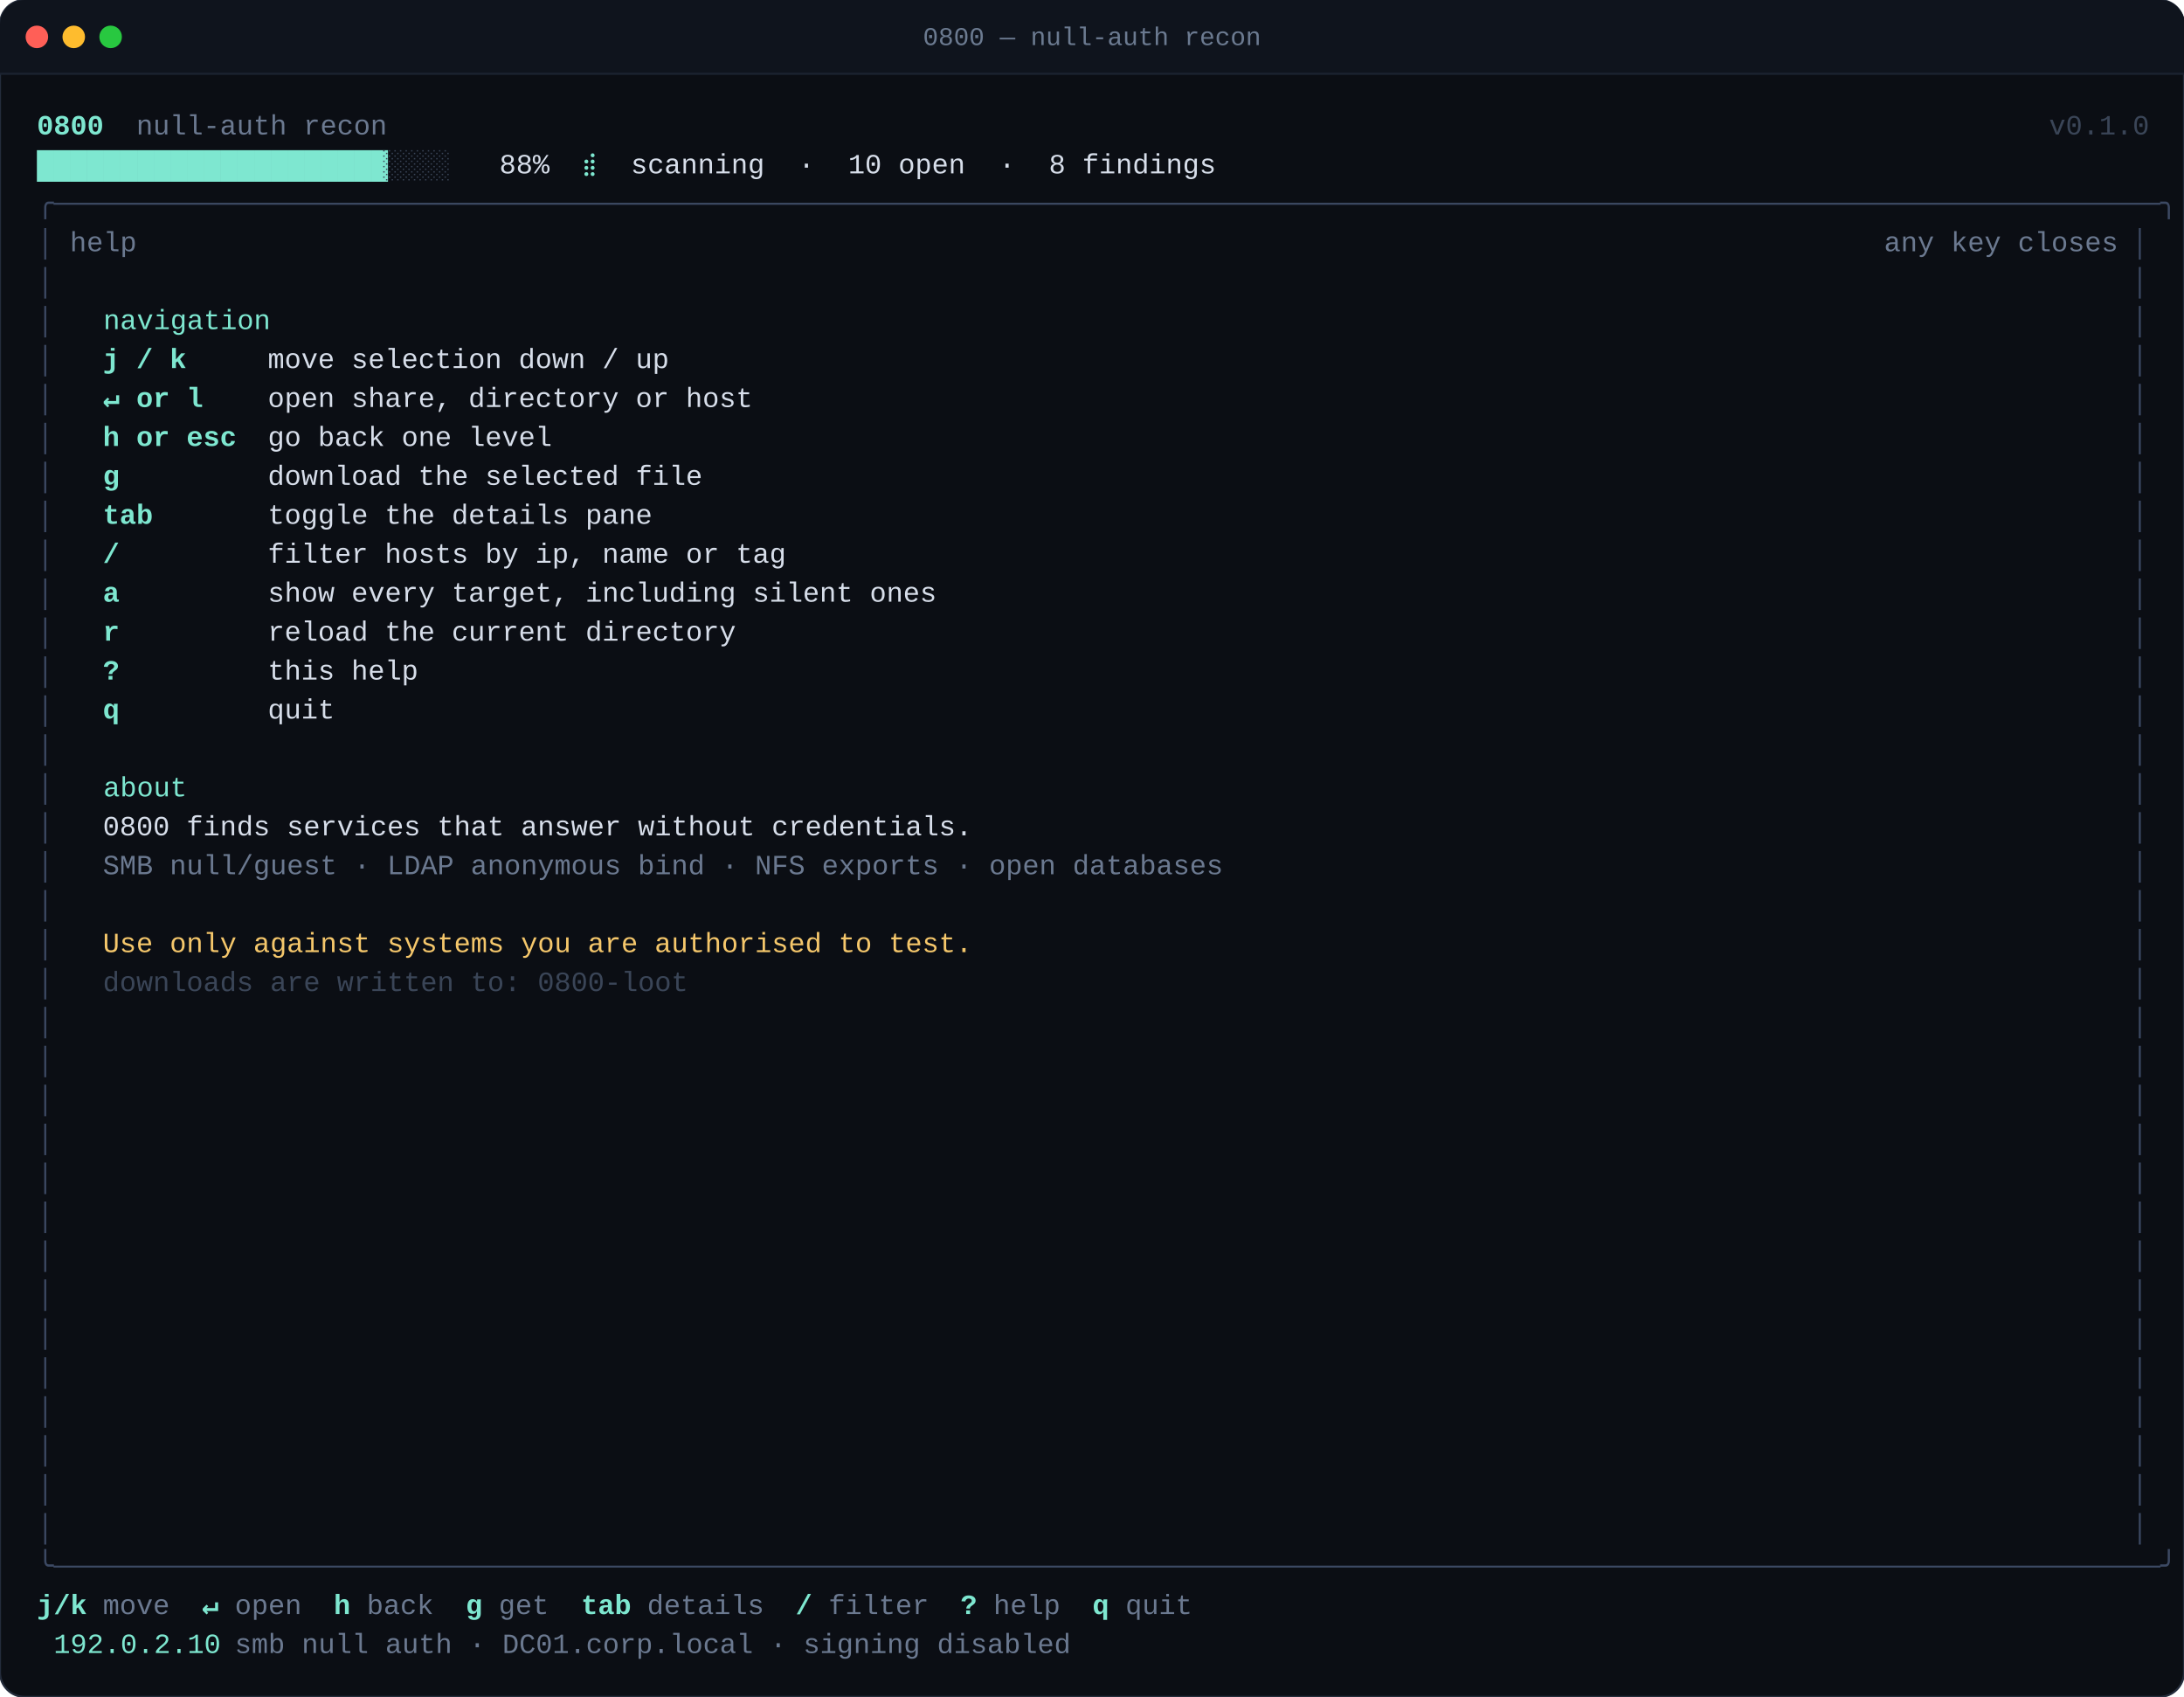
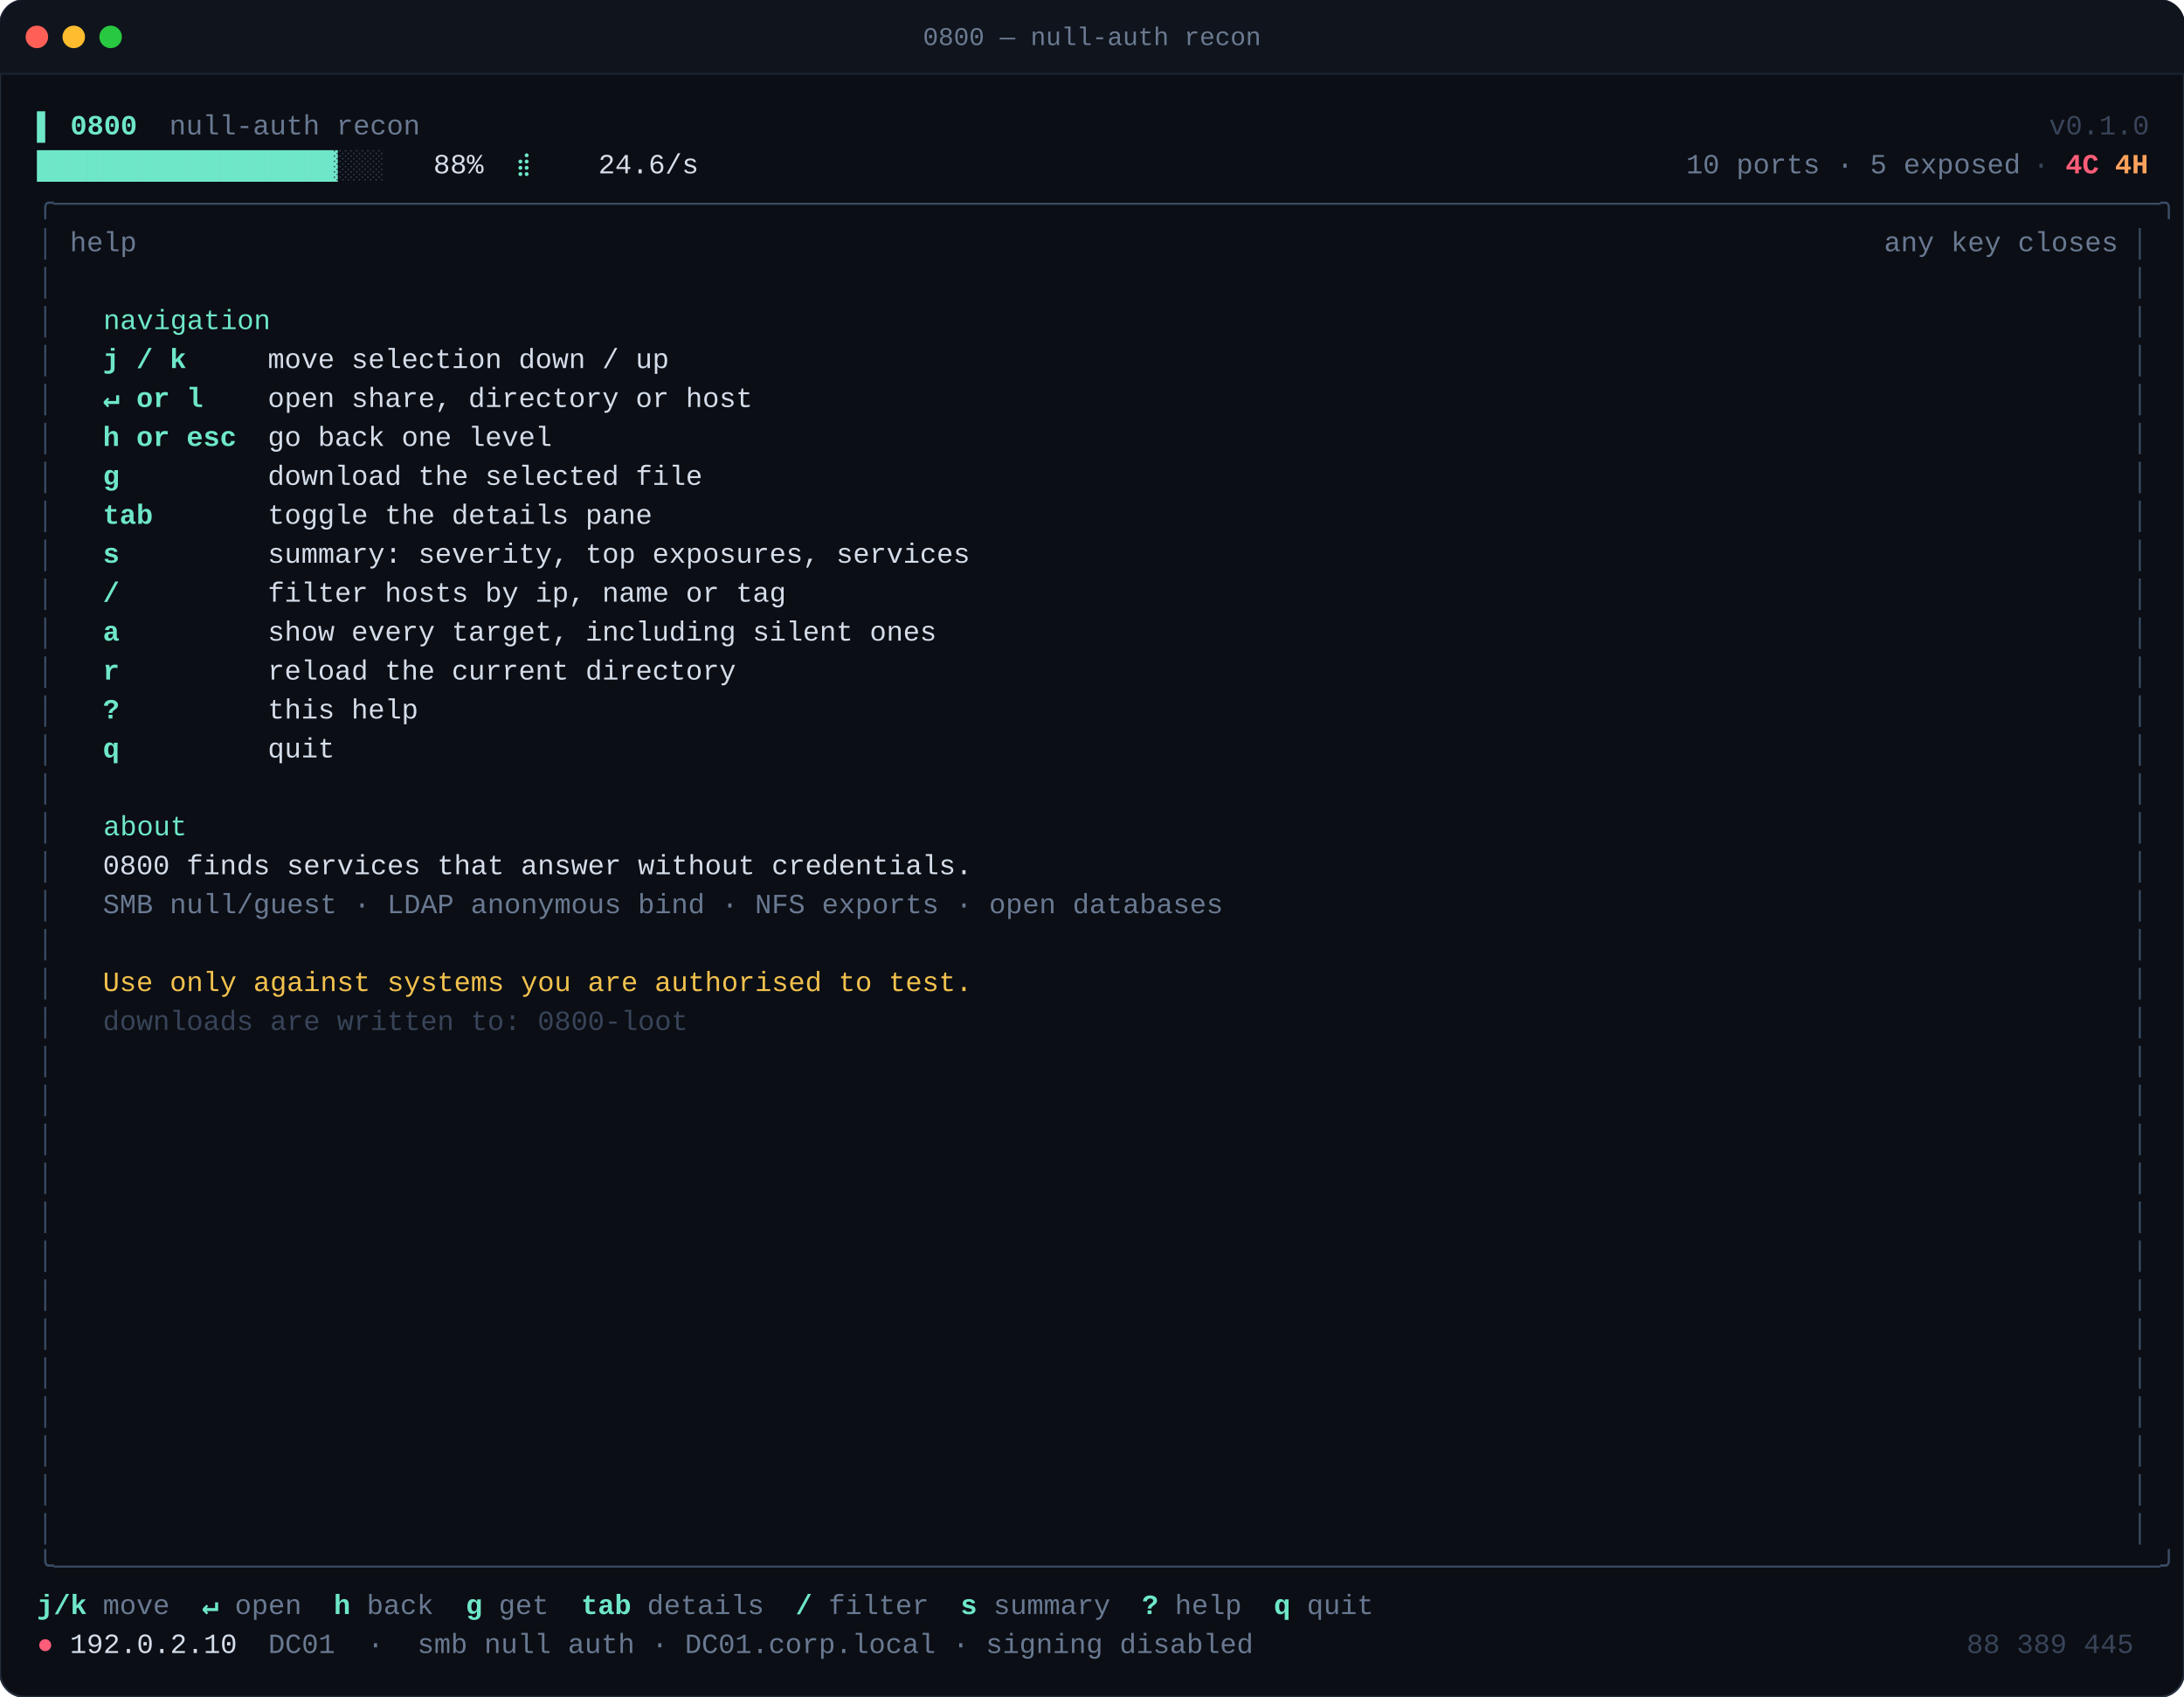
<svg xmlns="http://www.w3.org/2000/svg" width="1066" height="828" viewBox="0 0 1066 828" font-family="'JetBrains Mono','SFMono-Regular',Menlo,Consolas,'Liberation Mono',monospace">
  <defs>
    <clipPath id="c">
      <rect x="0" y="0" width="1066.40" height="828.00" rx="12.00" />
    </clipPath>
  </defs>
  <rect width="1066" height="828" rx="12" fill="#0B0E14" />
  <rect width="1066" height="828" rx="12" fill="#0B0E14" stroke="#242C3B" stroke-width="1" />
  <g clip-path="url(#c)">
    <rect x="0" y="0" width="1066" height="36" fill="#0F141D" />
    <line x1="0" y1="36" x2="1066" y2="36" stroke="#1B2330" />
    <circle cx="18" cy="18" r="5.5" fill="#FF5F57" />
    <circle cx="36" cy="18" r="5.5" fill="#FEBC2E" />
    <circle cx="54" cy="18" r="5.5" fill="#28C840" />
    <text x="533" y="22" fill="#6B7A90" font-size="12.5" text-anchor="middle">0800 — null-auth recon</text>
  </g>
  <g clip-path="url(#c)">
    <text font-size="13.6">
-       <tspan x="18.00" y="65.60" fill="#7ee7d0" font-weight="700" textLength="32.20" lengthAdjust="spacingAndGlyphs" xml:space="preserve">0800</tspan>
-       <tspan x="50.20" y="65.60" fill="#6b7990" textLength="136.85" lengthAdjust="spacingAndGlyphs" xml:space="preserve">  null-auth recon</tspan>
-       <tspan x="1000.10" y="65.60" fill="#3a4557" textLength="48.30" lengthAdjust="spacingAndGlyphs" xml:space="preserve">v0.1.0</tspan>
-     </text>
-     <text font-size="13.6">
-       <tspan x="18.00" y="84.60" fill="#7ee7d0" textLength="169.05" lengthAdjust="spacingAndGlyphs" xml:space="preserve">█████████████████████</tspan>
-       <tspan x="187.05" y="84.60" fill="#3a4557" textLength="32.20" lengthAdjust="spacingAndGlyphs" xml:space="preserve">░░░░</tspan>
-       <tspan x="219.25" y="84.60" fill="#D7DEEA" textLength="64.40" lengthAdjust="spacingAndGlyphs" xml:space="preserve">   88%  </tspan>
-       <tspan x="283.65" y="84.60" fill="#7ee7d0" textLength="16.10" lengthAdjust="spacingAndGlyphs" xml:space="preserve">⣾ </tspan>
-       <tspan x="299.75" y="84.60" fill="#D7DEEA" textLength="289.80" lengthAdjust="spacingAndGlyphs" xml:space="preserve"> scanning  ·  10 open  ·  8 findings</tspan>
-     </text>
-     <text font-size="13.6">
-       <tspan x="18.00" y="103.60" fill="#3c4963" textLength="1030.40" lengthAdjust="spacingAndGlyphs" xml:space="preserve">╭──────────────────────────────────────────────────────────────────────────────────────────────────────────────────────────────╮</tspan>
-     </text>
-     <text font-size="13.6">
-       <tspan x="18.00" y="122.60" fill="#3c4963" textLength="8.05" lengthAdjust="spacingAndGlyphs" xml:space="preserve">│</tspan>
-       <tspan x="34.10" y="122.60" fill="#6b7990" textLength="32.20" lengthAdjust="spacingAndGlyphs" xml:space="preserve">help</tspan>
-       <tspan x="919.60" y="122.60" fill="#6b7990" textLength="112.70" lengthAdjust="spacingAndGlyphs" xml:space="preserve">any key closes</tspan>
-       <tspan x="1040.35" y="122.60" fill="#3c4963" textLength="8.05" lengthAdjust="spacingAndGlyphs" xml:space="preserve">│</tspan>
-     </text>
-     <text font-size="13.6">
-       <tspan x="18.00" y="141.60" fill="#3c4963" textLength="8.05" lengthAdjust="spacingAndGlyphs" xml:space="preserve">│</tspan>
-       <tspan x="1040.35" y="141.60" fill="#3c4963" textLength="8.05" lengthAdjust="spacingAndGlyphs" xml:space="preserve">│</tspan>
-     </text>
-     <text font-size="13.6">
-       <tspan x="18.00" y="160.60" fill="#3c4963" textLength="8.05" lengthAdjust="spacingAndGlyphs" xml:space="preserve">│</tspan>
-       <tspan x="34.10" y="160.60" fill="#7ee7d0" textLength="96.60" lengthAdjust="spacingAndGlyphs" xml:space="preserve">  navigation</tspan>
-       <tspan x="1040.35" y="160.60" fill="#3c4963" textLength="8.05" lengthAdjust="spacingAndGlyphs" xml:space="preserve">│</tspan>
-     </text>
-     <text font-size="13.6">
-       <tspan x="18.00" y="179.60" fill="#3c4963" textLength="8.05" lengthAdjust="spacingAndGlyphs" xml:space="preserve">│</tspan>
-       <tspan x="50.20" y="179.60" fill="#7ee7d0" font-weight="700" textLength="80.50" lengthAdjust="spacingAndGlyphs" xml:space="preserve">j / k     </tspan>
-       <tspan x="130.70" y="179.60" fill="#d7deea" textLength="193.20" lengthAdjust="spacingAndGlyphs" xml:space="preserve">move selection down / up</tspan>
-       <tspan x="1040.35" y="179.60" fill="#3c4963" textLength="8.05" lengthAdjust="spacingAndGlyphs" xml:space="preserve">│</tspan>
-     </text>
-     <text font-size="13.6">
-       <tspan x="18.00" y="198.60" fill="#3c4963" textLength="8.05" lengthAdjust="spacingAndGlyphs" xml:space="preserve">│</tspan>
-       <tspan x="50.20" y="198.60" fill="#7ee7d0" font-weight="700" textLength="80.50" lengthAdjust="spacingAndGlyphs" xml:space="preserve">↵ or l    </tspan>
-       <tspan x="130.70" y="198.60" fill="#d7deea" textLength="233.45" lengthAdjust="spacingAndGlyphs" xml:space="preserve">open share, directory or host</tspan>
-       <tspan x="1040.35" y="198.60" fill="#3c4963" textLength="8.05" lengthAdjust="spacingAndGlyphs" xml:space="preserve">│</tspan>
-     </text>
-     <text font-size="13.6">
-       <tspan x="18.00" y="217.60" fill="#3c4963" textLength="8.05" lengthAdjust="spacingAndGlyphs" xml:space="preserve">│</tspan>
-       <tspan x="50.20" y="217.60" fill="#7ee7d0" font-weight="700" textLength="80.50" lengthAdjust="spacingAndGlyphs" xml:space="preserve">h or esc  </tspan>
-       <tspan x="130.70" y="217.60" fill="#d7deea" textLength="136.85" lengthAdjust="spacingAndGlyphs" xml:space="preserve">go back one level</tspan>
-       <tspan x="1040.35" y="217.60" fill="#3c4963" textLength="8.05" lengthAdjust="spacingAndGlyphs" xml:space="preserve">│</tspan>
-     </text>
-     <text font-size="13.6">
-       <tspan x="18.00" y="236.60" fill="#3c4963" textLength="8.05" lengthAdjust="spacingAndGlyphs" xml:space="preserve">│</tspan>
-       <tspan x="50.20" y="236.60" fill="#7ee7d0" font-weight="700" textLength="80.50" lengthAdjust="spacingAndGlyphs" xml:space="preserve">g         </tspan>
-       <tspan x="130.70" y="236.60" fill="#d7deea" textLength="209.30" lengthAdjust="spacingAndGlyphs" xml:space="preserve">download the selected file</tspan>
-       <tspan x="1040.35" y="236.60" fill="#3c4963" textLength="8.05" lengthAdjust="spacingAndGlyphs" xml:space="preserve">│</tspan>
-     </text>
-     <text font-size="13.6">
-       <tspan x="18.00" y="255.60" fill="#3c4963" textLength="8.05" lengthAdjust="spacingAndGlyphs" xml:space="preserve">│</tspan>
-       <tspan x="50.20" y="255.60" fill="#7ee7d0" font-weight="700" textLength="80.50" lengthAdjust="spacingAndGlyphs" xml:space="preserve">tab       </tspan>
-       <tspan x="130.70" y="255.60" fill="#d7deea" textLength="185.15" lengthAdjust="spacingAndGlyphs" xml:space="preserve">toggle the details pane</tspan>
-       <tspan x="1040.35" y="255.60" fill="#3c4963" textLength="8.05" lengthAdjust="spacingAndGlyphs" xml:space="preserve">│</tspan>
-     </text>
-     <text font-size="13.6">
-       <tspan x="18.00" y="274.60" fill="#3c4963" textLength="8.05" lengthAdjust="spacingAndGlyphs" xml:space="preserve">│</tspan>
-       <tspan x="50.20" y="274.60" fill="#7ee7d0" font-weight="700" textLength="80.50" lengthAdjust="spacingAndGlyphs" xml:space="preserve">/         </tspan>
-       <tspan x="130.70" y="274.60" fill="#d7deea" textLength="249.55" lengthAdjust="spacingAndGlyphs" xml:space="preserve">filter hosts by ip, name or tag</tspan>
-       <tspan x="1040.35" y="274.60" fill="#3c4963" textLength="8.05" lengthAdjust="spacingAndGlyphs" xml:space="preserve">│</tspan>
-     </text>
-     <text font-size="13.6">
-       <tspan x="18.00" y="293.60" fill="#3c4963" textLength="8.05" lengthAdjust="spacingAndGlyphs" xml:space="preserve">│</tspan>
-       <tspan x="50.20" y="293.60" fill="#7ee7d0" font-weight="700" textLength="80.50" lengthAdjust="spacingAndGlyphs" xml:space="preserve">a         </tspan>
-       <tspan x="130.70" y="293.60" fill="#d7deea" textLength="322.00" lengthAdjust="spacingAndGlyphs" xml:space="preserve">show every target, including silent ones</tspan>
-       <tspan x="1040.35" y="293.60" fill="#3c4963" textLength="8.05" lengthAdjust="spacingAndGlyphs" xml:space="preserve">│</tspan>
-     </text>
-     <text font-size="13.6">
-       <tspan x="18.00" y="312.60" fill="#3c4963" textLength="8.05" lengthAdjust="spacingAndGlyphs" xml:space="preserve">│</tspan>
-       <tspan x="50.20" y="312.60" fill="#7ee7d0" font-weight="700" textLength="80.50" lengthAdjust="spacingAndGlyphs" xml:space="preserve">r         </tspan>
-       <tspan x="130.70" y="312.60" fill="#d7deea" textLength="225.40" lengthAdjust="spacingAndGlyphs" xml:space="preserve">reload the current directory</tspan>
-       <tspan x="1040.35" y="312.60" fill="#3c4963" textLength="8.05" lengthAdjust="spacingAndGlyphs" xml:space="preserve">│</tspan>
-     </text>
-     <text font-size="13.6">
-       <tspan x="18.00" y="331.60" fill="#3c4963" textLength="8.05" lengthAdjust="spacingAndGlyphs" xml:space="preserve">│</tspan>
-       <tspan x="50.20" y="331.60" fill="#7ee7d0" font-weight="700" textLength="80.50" lengthAdjust="spacingAndGlyphs" xml:space="preserve">?         </tspan>
-       <tspan x="130.70" y="331.60" fill="#d7deea" textLength="72.45" lengthAdjust="spacingAndGlyphs" xml:space="preserve">this help</tspan>
-       <tspan x="1040.35" y="331.60" fill="#3c4963" textLength="8.05" lengthAdjust="spacingAndGlyphs" xml:space="preserve">│</tspan>
-     </text>
-     <text font-size="13.6">
-       <tspan x="18.00" y="350.60" fill="#3c4963" textLength="8.05" lengthAdjust="spacingAndGlyphs" xml:space="preserve">│</tspan>
-       <tspan x="50.20" y="350.60" fill="#7ee7d0" font-weight="700" textLength="80.50" lengthAdjust="spacingAndGlyphs" xml:space="preserve">q         </tspan>
-       <tspan x="130.70" y="350.60" fill="#d7deea" textLength="32.20" lengthAdjust="spacingAndGlyphs" xml:space="preserve">quit</tspan>
-       <tspan x="1040.35" y="350.60" fill="#3c4963" textLength="8.05" lengthAdjust="spacingAndGlyphs" xml:space="preserve">│</tspan>
-     </text>
-     <text font-size="13.6">
-       <tspan x="18.00" y="369.60" fill="#3c4963" textLength="8.05" lengthAdjust="spacingAndGlyphs" xml:space="preserve">│</tspan>
-       <tspan x="1040.35" y="369.60" fill="#3c4963" textLength="8.05" lengthAdjust="spacingAndGlyphs" xml:space="preserve">│</tspan>
-     </text>
-     <text font-size="13.6">
-       <tspan x="18.00" y="388.60" fill="#3c4963" textLength="8.05" lengthAdjust="spacingAndGlyphs" xml:space="preserve">│</tspan>
-       <tspan x="34.10" y="388.60" fill="#7ee7d0" textLength="56.35" lengthAdjust="spacingAndGlyphs" xml:space="preserve">  about</tspan>
-       <tspan x="1040.35" y="388.60" fill="#3c4963" textLength="8.05" lengthAdjust="spacingAndGlyphs" xml:space="preserve">│</tspan>
-     </text>
-     <text font-size="13.6">
-       <tspan x="18.00" y="407.60" fill="#3c4963" textLength="8.05" lengthAdjust="spacingAndGlyphs" xml:space="preserve">│</tspan>
-       <tspan x="50.20" y="407.60" fill="#d7deea" textLength="418.60" lengthAdjust="spacingAndGlyphs" xml:space="preserve">0800 finds services that answer without credentials.</tspan>
-       <tspan x="1040.35" y="407.60" fill="#3c4963" textLength="8.05" lengthAdjust="spacingAndGlyphs" xml:space="preserve">│</tspan>
-     </text>
-     <text font-size="13.6">
-       <tspan x="18.00" y="426.60" fill="#3c4963" textLength="8.05" lengthAdjust="spacingAndGlyphs" xml:space="preserve">│</tspan>
-       <tspan x="50.20" y="426.60" fill="#6b7990" textLength="539.35" lengthAdjust="spacingAndGlyphs" xml:space="preserve">SMB null/guest · LDAP anonymous bind · NFS exports · open databases</tspan>
-       <tspan x="1040.35" y="426.60" fill="#3c4963" textLength="8.05" lengthAdjust="spacingAndGlyphs" xml:space="preserve">│</tspan>
-     </text>
-     <text font-size="13.6">
-       <tspan x="18.00" y="445.60" fill="#3c4963" textLength="8.05" lengthAdjust="spacingAndGlyphs" xml:space="preserve">│</tspan>
-       <tspan x="1040.35" y="445.60" fill="#3c4963" textLength="8.05" lengthAdjust="spacingAndGlyphs" xml:space="preserve">│</tspan>
-     </text>
-     <text font-size="13.6">
-       <tspan x="18.00" y="464.60" fill="#3c4963" textLength="8.05" lengthAdjust="spacingAndGlyphs" xml:space="preserve">│</tspan>
-       <tspan x="50.20" y="464.60" fill="#f5c76b" textLength="418.60" lengthAdjust="spacingAndGlyphs" xml:space="preserve">Use only against systems you are authorised to test.</tspan>
-       <tspan x="1040.35" y="464.60" fill="#3c4963" textLength="8.05" lengthAdjust="spacingAndGlyphs" xml:space="preserve">│</tspan>
-     </text>
-     <text font-size="13.6">
-       <tspan x="18.00" y="483.60" fill="#3c4963" textLength="8.05" lengthAdjust="spacingAndGlyphs" xml:space="preserve">│</tspan>
-       <tspan x="50.20" y="483.60" fill="#3a4557" textLength="281.75" lengthAdjust="spacingAndGlyphs" xml:space="preserve">downloads are written to: 0800-loot</tspan>
-       <tspan x="1040.35" y="483.60" fill="#3c4963" textLength="8.05" lengthAdjust="spacingAndGlyphs" xml:space="preserve">│</tspan>
-     </text>
-     <text font-size="13.6">
-       <tspan x="18.00" y="502.60" fill="#3c4963" textLength="8.05" lengthAdjust="spacingAndGlyphs" xml:space="preserve">│</tspan>
-       <tspan x="1040.35" y="502.60" fill="#3c4963" textLength="8.05" lengthAdjust="spacingAndGlyphs" xml:space="preserve">│</tspan>
-     </text>
-     <text font-size="13.6">
-       <tspan x="18.00" y="521.60" fill="#3c4963" textLength="8.05" lengthAdjust="spacingAndGlyphs" xml:space="preserve">│</tspan>
-       <tspan x="1040.35" y="521.60" fill="#3c4963" textLength="8.05" lengthAdjust="spacingAndGlyphs" xml:space="preserve">│</tspan>
-     </text>
-     <text font-size="13.6">
-       <tspan x="18.00" y="540.60" fill="#3c4963" textLength="8.05" lengthAdjust="spacingAndGlyphs" xml:space="preserve">│</tspan>
-       <tspan x="1040.35" y="540.60" fill="#3c4963" textLength="8.05" lengthAdjust="spacingAndGlyphs" xml:space="preserve">│</tspan>
-     </text>
-     <text font-size="13.6">
-       <tspan x="18.00" y="559.60" fill="#3c4963" textLength="8.05" lengthAdjust="spacingAndGlyphs" xml:space="preserve">│</tspan>
-       <tspan x="1040.35" y="559.60" fill="#3c4963" textLength="8.05" lengthAdjust="spacingAndGlyphs" xml:space="preserve">│</tspan>
-     </text>
-     <text font-size="13.6">
-       <tspan x="18.00" y="578.60" fill="#3c4963" textLength="8.05" lengthAdjust="spacingAndGlyphs" xml:space="preserve">│</tspan>
-       <tspan x="1040.35" y="578.60" fill="#3c4963" textLength="8.05" lengthAdjust="spacingAndGlyphs" xml:space="preserve">│</tspan>
-     </text>
-     <text font-size="13.6">
-       <tspan x="18.00" y="597.60" fill="#3c4963" textLength="8.05" lengthAdjust="spacingAndGlyphs" xml:space="preserve">│</tspan>
-       <tspan x="1040.35" y="597.60" fill="#3c4963" textLength="8.05" lengthAdjust="spacingAndGlyphs" xml:space="preserve">│</tspan>
-     </text>
-     <text font-size="13.6">
-       <tspan x="18.00" y="616.60" fill="#3c4963" textLength="8.05" lengthAdjust="spacingAndGlyphs" xml:space="preserve">│</tspan>
-       <tspan x="1040.35" y="616.60" fill="#3c4963" textLength="8.05" lengthAdjust="spacingAndGlyphs" xml:space="preserve">│</tspan>
-     </text>
-     <text font-size="13.6">
-       <tspan x="18.00" y="635.60" fill="#3c4963" textLength="8.05" lengthAdjust="spacingAndGlyphs" xml:space="preserve">│</tspan>
-       <tspan x="1040.35" y="635.60" fill="#3c4963" textLength="8.05" lengthAdjust="spacingAndGlyphs" xml:space="preserve">│</tspan>
-     </text>
-     <text font-size="13.6">
-       <tspan x="18.00" y="654.60" fill="#3c4963" textLength="8.05" lengthAdjust="spacingAndGlyphs" xml:space="preserve">│</tspan>
-       <tspan x="1040.35" y="654.60" fill="#3c4963" textLength="8.05" lengthAdjust="spacingAndGlyphs" xml:space="preserve">│</tspan>
-     </text>
-     <text font-size="13.6">
-       <tspan x="18.00" y="673.60" fill="#3c4963" textLength="8.05" lengthAdjust="spacingAndGlyphs" xml:space="preserve">│</tspan>
-       <tspan x="1040.35" y="673.60" fill="#3c4963" textLength="8.05" lengthAdjust="spacingAndGlyphs" xml:space="preserve">│</tspan>
-     </text>
-     <text font-size="13.6">
-       <tspan x="18.00" y="692.60" fill="#3c4963" textLength="8.05" lengthAdjust="spacingAndGlyphs" xml:space="preserve">│</tspan>
-       <tspan x="1040.35" y="692.60" fill="#3c4963" textLength="8.05" lengthAdjust="spacingAndGlyphs" xml:space="preserve">│</tspan>
-     </text>
-     <text font-size="13.6">
-       <tspan x="18.00" y="711.60" fill="#3c4963" textLength="8.05" lengthAdjust="spacingAndGlyphs" xml:space="preserve">│</tspan>
-       <tspan x="1040.35" y="711.60" fill="#3c4963" textLength="8.05" lengthAdjust="spacingAndGlyphs" xml:space="preserve">│</tspan>
-     </text>
-     <text font-size="13.6">
-       <tspan x="18.00" y="730.60" fill="#3c4963" textLength="8.05" lengthAdjust="spacingAndGlyphs" xml:space="preserve">│</tspan>
-       <tspan x="1040.35" y="730.60" fill="#3c4963" textLength="8.05" lengthAdjust="spacingAndGlyphs" xml:space="preserve">│</tspan>
-     </text>
-     <text font-size="13.6">
-       <tspan x="18.00" y="749.60" fill="#3c4963" textLength="8.05" lengthAdjust="spacingAndGlyphs" xml:space="preserve">│</tspan>
-       <tspan x="1040.35" y="749.60" fill="#3c4963" textLength="8.05" lengthAdjust="spacingAndGlyphs" xml:space="preserve">│</tspan>
-     </text>
-     <text font-size="13.6">
-       <tspan x="18.00" y="768.60" fill="#3c4963" textLength="1030.40" lengthAdjust="spacingAndGlyphs" xml:space="preserve">╰──────────────────────────────────────────────────────────────────────────────────────────────────────────────────────────────╯</tspan>
-     </text>
-     <text font-size="13.6">
-       <tspan x="18.00" y="787.60" fill="#7ee7d0" font-weight="700" textLength="24.15" lengthAdjust="spacingAndGlyphs" xml:space="preserve">j/k</tspan>
-       <tspan x="50.20" y="787.60" fill="#6b7990" textLength="32.20" lengthAdjust="spacingAndGlyphs" xml:space="preserve">move</tspan>
-       <tspan x="98.50" y="787.60" fill="#7ee7d0" font-weight="700" textLength="8.05" lengthAdjust="spacingAndGlyphs" xml:space="preserve">↵</tspan>
-       <tspan x="114.60" y="787.60" fill="#6b7990" textLength="32.20" lengthAdjust="spacingAndGlyphs" xml:space="preserve">open</tspan>
-       <tspan x="162.90" y="787.60" fill="#7ee7d0" font-weight="700" textLength="8.05" lengthAdjust="spacingAndGlyphs" xml:space="preserve">h</tspan>
-       <tspan x="179.00" y="787.60" fill="#6b7990" textLength="32.20" lengthAdjust="spacingAndGlyphs" xml:space="preserve">back</tspan>
-       <tspan x="227.30" y="787.60" fill="#7ee7d0" font-weight="700" textLength="8.05" lengthAdjust="spacingAndGlyphs" xml:space="preserve">g</tspan>
-       <tspan x="243.40" y="787.60" fill="#6b7990" textLength="24.15" lengthAdjust="spacingAndGlyphs" xml:space="preserve">get</tspan>
-       <tspan x="283.65" y="787.60" fill="#7ee7d0" font-weight="700" textLength="24.15" lengthAdjust="spacingAndGlyphs" xml:space="preserve">tab</tspan>
-       <tspan x="315.85" y="787.60" fill="#6b7990" textLength="56.35" lengthAdjust="spacingAndGlyphs" xml:space="preserve">details</tspan>
-       <tspan x="388.30" y="787.60" fill="#7ee7d0" font-weight="700" textLength="8.05" lengthAdjust="spacingAndGlyphs" xml:space="preserve">/</tspan>
-       <tspan x="404.40" y="787.60" fill="#6b7990" textLength="48.30" lengthAdjust="spacingAndGlyphs" xml:space="preserve">filter</tspan>
-       <tspan x="468.80" y="787.60" fill="#7ee7d0" font-weight="700" textLength="8.05" lengthAdjust="spacingAndGlyphs" xml:space="preserve">?</tspan>
-       <tspan x="484.90" y="787.60" fill="#6b7990" textLength="32.20" lengthAdjust="spacingAndGlyphs" xml:space="preserve">help</tspan>
-       <tspan x="533.20" y="787.60" fill="#7ee7d0" font-weight="700" textLength="8.05" lengthAdjust="spacingAndGlyphs" xml:space="preserve">q</tspan>
-       <tspan x="549.30" y="787.60" fill="#6b7990" textLength="32.20" lengthAdjust="spacingAndGlyphs" xml:space="preserve">quit</tspan>
-     </text>
-     <text font-size="13.6">
-       <tspan x="18.00" y="806.60" fill="#7ee7d0" textLength="88.55" lengthAdjust="spacingAndGlyphs" xml:space="preserve"> 192.0.2.10</tspan>
-       <tspan x="114.60" y="806.60" fill="#6b7990" textLength="402.50" lengthAdjust="spacingAndGlyphs" xml:space="preserve">smb null auth · DC01.corp.local · signing disabled</tspan>
+       <tspan x="18.00" y="65.60" fill="#6ee7c8" font-weight="700" textLength="48.30" lengthAdjust="spacingAndGlyphs" xml:space="preserve">▌ 0800</tspan>
+       <tspan x="66.30" y="65.60" fill="#697992" textLength="136.85" lengthAdjust="spacingAndGlyphs" xml:space="preserve">  null-auth recon</tspan>
+       <tspan x="1000.10" y="65.60" fill="#384459" textLength="48.30" lengthAdjust="spacingAndGlyphs" xml:space="preserve">v0.1.0</tspan>
+     </text>
+     <text font-size="13.6">
+       <tspan x="18.00" y="84.60" fill="#6ee7c8" textLength="144.90" lengthAdjust="spacingAndGlyphs" xml:space="preserve">██████████████████</tspan>
+       <tspan x="162.90" y="84.60" fill="#384459" textLength="24.15" lengthAdjust="spacingAndGlyphs" xml:space="preserve">░░░</tspan>
+       <tspan x="187.05" y="84.60" fill="#D7DEEA" textLength="64.40" lengthAdjust="spacingAndGlyphs" xml:space="preserve">   88%  </tspan>
+       <tspan x="251.45" y="84.60" fill="#6ee7c8" textLength="16.10" lengthAdjust="spacingAndGlyphs" xml:space="preserve">⣾ </tspan>
+       <tspan x="267.55" y="84.60" fill="#D7DEEA" textLength="555.45" lengthAdjust="spacingAndGlyphs" xml:space="preserve">   24.6/s                                                            </tspan>
+       <tspan x="823.00" y="84.60" fill="#697992" textLength="161.00" lengthAdjust="spacingAndGlyphs" xml:space="preserve">10 ports · 5 exposed</tspan>
+       <tspan x="984.00" y="84.60" fill="#384459" textLength="24.15" lengthAdjust="spacingAndGlyphs" xml:space="preserve"> · </tspan>
+       <tspan x="1008.15" y="84.60" fill="#ff5d79" font-weight="700" textLength="16.10" lengthAdjust="spacingAndGlyphs" xml:space="preserve">4C</tspan>
+       <tspan x="1032.30" y="84.60" fill="#ffa25c" font-weight="700" textLength="16.10" lengthAdjust="spacingAndGlyphs" xml:space="preserve">4H</tspan>
+     </text>
+     <text font-size="13.6">
+       <tspan x="18.00" y="103.60" fill="#3a4c66" textLength="1030.40" lengthAdjust="spacingAndGlyphs" xml:space="preserve">╭──────────────────────────────────────────────────────────────────────────────────────────────────────────────────────────────╮</tspan>
+     </text>
+     <text font-size="13.6">
+       <tspan x="18.00" y="122.60" fill="#3a4c66" textLength="8.05" lengthAdjust="spacingAndGlyphs" xml:space="preserve">│</tspan>
+       <tspan x="34.10" y="122.60" fill="#697992" textLength="32.20" lengthAdjust="spacingAndGlyphs" xml:space="preserve">help</tspan>
+       <tspan x="919.60" y="122.60" fill="#697992" textLength="112.70" lengthAdjust="spacingAndGlyphs" xml:space="preserve">any key closes</tspan>
+       <tspan x="1040.35" y="122.60" fill="#3a4c66" textLength="8.05" lengthAdjust="spacingAndGlyphs" xml:space="preserve">│</tspan>
+     </text>
+     <text font-size="13.6">
+       <tspan x="18.00" y="141.60" fill="#3a4c66" textLength="8.05" lengthAdjust="spacingAndGlyphs" xml:space="preserve">│</tspan>
+       <tspan x="1040.35" y="141.60" fill="#3a4c66" textLength="8.05" lengthAdjust="spacingAndGlyphs" xml:space="preserve">│</tspan>
+     </text>
+     <text font-size="13.6">
+       <tspan x="18.00" y="160.60" fill="#3a4c66" textLength="8.05" lengthAdjust="spacingAndGlyphs" xml:space="preserve">│</tspan>
+       <tspan x="34.10" y="160.60" fill="#6ee7c8" textLength="96.60" lengthAdjust="spacingAndGlyphs" xml:space="preserve">  navigation</tspan>
+       <tspan x="1040.35" y="160.60" fill="#3a4c66" textLength="8.05" lengthAdjust="spacingAndGlyphs" xml:space="preserve">│</tspan>
+     </text>
+     <text font-size="13.6">
+       <tspan x="18.00" y="179.60" fill="#3a4c66" textLength="8.05" lengthAdjust="spacingAndGlyphs" xml:space="preserve">│</tspan>
+       <tspan x="50.20" y="179.60" fill="#6ee7c8" font-weight="700" textLength="80.50" lengthAdjust="spacingAndGlyphs" xml:space="preserve">j / k     </tspan>
+       <tspan x="130.70" y="179.60" fill="#d5ddea" textLength="193.20" lengthAdjust="spacingAndGlyphs" xml:space="preserve">move selection down / up</tspan>
+       <tspan x="1040.35" y="179.60" fill="#3a4c66" textLength="8.05" lengthAdjust="spacingAndGlyphs" xml:space="preserve">│</tspan>
+     </text>
+     <text font-size="13.6">
+       <tspan x="18.00" y="198.60" fill="#3a4c66" textLength="8.05" lengthAdjust="spacingAndGlyphs" xml:space="preserve">│</tspan>
+       <tspan x="50.20" y="198.60" fill="#6ee7c8" font-weight="700" textLength="80.50" lengthAdjust="spacingAndGlyphs" xml:space="preserve">↵ or l    </tspan>
+       <tspan x="130.70" y="198.60" fill="#d5ddea" textLength="233.45" lengthAdjust="spacingAndGlyphs" xml:space="preserve">open share, directory or host</tspan>
+       <tspan x="1040.35" y="198.60" fill="#3a4c66" textLength="8.05" lengthAdjust="spacingAndGlyphs" xml:space="preserve">│</tspan>
+     </text>
+     <text font-size="13.6">
+       <tspan x="18.00" y="217.60" fill="#3a4c66" textLength="8.05" lengthAdjust="spacingAndGlyphs" xml:space="preserve">│</tspan>
+       <tspan x="50.20" y="217.60" fill="#6ee7c8" font-weight="700" textLength="80.50" lengthAdjust="spacingAndGlyphs" xml:space="preserve">h or esc  </tspan>
+       <tspan x="130.70" y="217.60" fill="#d5ddea" textLength="136.85" lengthAdjust="spacingAndGlyphs" xml:space="preserve">go back one level</tspan>
+       <tspan x="1040.35" y="217.60" fill="#3a4c66" textLength="8.05" lengthAdjust="spacingAndGlyphs" xml:space="preserve">│</tspan>
+     </text>
+     <text font-size="13.6">
+       <tspan x="18.00" y="236.60" fill="#3a4c66" textLength="8.05" lengthAdjust="spacingAndGlyphs" xml:space="preserve">│</tspan>
+       <tspan x="50.20" y="236.60" fill="#6ee7c8" font-weight="700" textLength="80.50" lengthAdjust="spacingAndGlyphs" xml:space="preserve">g         </tspan>
+       <tspan x="130.70" y="236.60" fill="#d5ddea" textLength="209.30" lengthAdjust="spacingAndGlyphs" xml:space="preserve">download the selected file</tspan>
+       <tspan x="1040.35" y="236.60" fill="#3a4c66" textLength="8.05" lengthAdjust="spacingAndGlyphs" xml:space="preserve">│</tspan>
+     </text>
+     <text font-size="13.6">
+       <tspan x="18.00" y="255.60" fill="#3a4c66" textLength="8.05" lengthAdjust="spacingAndGlyphs" xml:space="preserve">│</tspan>
+       <tspan x="50.20" y="255.60" fill="#6ee7c8" font-weight="700" textLength="80.50" lengthAdjust="spacingAndGlyphs" xml:space="preserve">tab       </tspan>
+       <tspan x="130.70" y="255.60" fill="#d5ddea" textLength="185.15" lengthAdjust="spacingAndGlyphs" xml:space="preserve">toggle the details pane</tspan>
+       <tspan x="1040.35" y="255.60" fill="#3a4c66" textLength="8.05" lengthAdjust="spacingAndGlyphs" xml:space="preserve">│</tspan>
+     </text>
+     <text font-size="13.6">
+       <tspan x="18.00" y="274.60" fill="#3a4c66" textLength="8.05" lengthAdjust="spacingAndGlyphs" xml:space="preserve">│</tspan>
+       <tspan x="50.20" y="274.60" fill="#6ee7c8" font-weight="700" textLength="80.50" lengthAdjust="spacingAndGlyphs" xml:space="preserve">s         </tspan>
+       <tspan x="130.70" y="274.60" fill="#d5ddea" textLength="338.10" lengthAdjust="spacingAndGlyphs" xml:space="preserve">summary: severity, top exposures, services</tspan>
+       <tspan x="1040.35" y="274.60" fill="#3a4c66" textLength="8.05" lengthAdjust="spacingAndGlyphs" xml:space="preserve">│</tspan>
+     </text>
+     <text font-size="13.6">
+       <tspan x="18.00" y="293.60" fill="#3a4c66" textLength="8.05" lengthAdjust="spacingAndGlyphs" xml:space="preserve">│</tspan>
+       <tspan x="50.20" y="293.60" fill="#6ee7c8" font-weight="700" textLength="80.50" lengthAdjust="spacingAndGlyphs" xml:space="preserve">/         </tspan>
+       <tspan x="130.70" y="293.60" fill="#d5ddea" textLength="249.55" lengthAdjust="spacingAndGlyphs" xml:space="preserve">filter hosts by ip, name or tag</tspan>
+       <tspan x="1040.35" y="293.60" fill="#3a4c66" textLength="8.05" lengthAdjust="spacingAndGlyphs" xml:space="preserve">│</tspan>
+     </text>
+     <text font-size="13.6">
+       <tspan x="18.00" y="312.60" fill="#3a4c66" textLength="8.05" lengthAdjust="spacingAndGlyphs" xml:space="preserve">│</tspan>
+       <tspan x="50.20" y="312.60" fill="#6ee7c8" font-weight="700" textLength="80.50" lengthAdjust="spacingAndGlyphs" xml:space="preserve">a         </tspan>
+       <tspan x="130.70" y="312.60" fill="#d5ddea" textLength="322.00" lengthAdjust="spacingAndGlyphs" xml:space="preserve">show every target, including silent ones</tspan>
+       <tspan x="1040.35" y="312.60" fill="#3a4c66" textLength="8.05" lengthAdjust="spacingAndGlyphs" xml:space="preserve">│</tspan>
+     </text>
+     <text font-size="13.6">
+       <tspan x="18.00" y="331.60" fill="#3a4c66" textLength="8.05" lengthAdjust="spacingAndGlyphs" xml:space="preserve">│</tspan>
+       <tspan x="50.20" y="331.60" fill="#6ee7c8" font-weight="700" textLength="80.50" lengthAdjust="spacingAndGlyphs" xml:space="preserve">r         </tspan>
+       <tspan x="130.70" y="331.60" fill="#d5ddea" textLength="225.40" lengthAdjust="spacingAndGlyphs" xml:space="preserve">reload the current directory</tspan>
+       <tspan x="1040.35" y="331.60" fill="#3a4c66" textLength="8.05" lengthAdjust="spacingAndGlyphs" xml:space="preserve">│</tspan>
+     </text>
+     <text font-size="13.6">
+       <tspan x="18.00" y="350.60" fill="#3a4c66" textLength="8.05" lengthAdjust="spacingAndGlyphs" xml:space="preserve">│</tspan>
+       <tspan x="50.20" y="350.60" fill="#6ee7c8" font-weight="700" textLength="80.50" lengthAdjust="spacingAndGlyphs" xml:space="preserve">?         </tspan>
+       <tspan x="130.70" y="350.60" fill="#d5ddea" textLength="72.45" lengthAdjust="spacingAndGlyphs" xml:space="preserve">this help</tspan>
+       <tspan x="1040.35" y="350.60" fill="#3a4c66" textLength="8.05" lengthAdjust="spacingAndGlyphs" xml:space="preserve">│</tspan>
+     </text>
+     <text font-size="13.6">
+       <tspan x="18.00" y="369.60" fill="#3a4c66" textLength="8.05" lengthAdjust="spacingAndGlyphs" xml:space="preserve">│</tspan>
+       <tspan x="50.20" y="369.60" fill="#6ee7c8" font-weight="700" textLength="80.50" lengthAdjust="spacingAndGlyphs" xml:space="preserve">q         </tspan>
+       <tspan x="130.70" y="369.60" fill="#d5ddea" textLength="32.20" lengthAdjust="spacingAndGlyphs" xml:space="preserve">quit</tspan>
+       <tspan x="1040.35" y="369.60" fill="#3a4c66" textLength="8.05" lengthAdjust="spacingAndGlyphs" xml:space="preserve">│</tspan>
+     </text>
+     <text font-size="13.6">
+       <tspan x="18.00" y="388.60" fill="#3a4c66" textLength="8.05" lengthAdjust="spacingAndGlyphs" xml:space="preserve">│</tspan>
+       <tspan x="1040.35" y="388.60" fill="#3a4c66" textLength="8.05" lengthAdjust="spacingAndGlyphs" xml:space="preserve">│</tspan>
+     </text>
+     <text font-size="13.6">
+       <tspan x="18.00" y="407.60" fill="#3a4c66" textLength="8.05" lengthAdjust="spacingAndGlyphs" xml:space="preserve">│</tspan>
+       <tspan x="34.10" y="407.60" fill="#6ee7c8" textLength="56.35" lengthAdjust="spacingAndGlyphs" xml:space="preserve">  about</tspan>
+       <tspan x="1040.35" y="407.60" fill="#3a4c66" textLength="8.05" lengthAdjust="spacingAndGlyphs" xml:space="preserve">│</tspan>
+     </text>
+     <text font-size="13.6">
+       <tspan x="18.00" y="426.60" fill="#3a4c66" textLength="8.05" lengthAdjust="spacingAndGlyphs" xml:space="preserve">│</tspan>
+       <tspan x="50.20" y="426.60" fill="#d5ddea" textLength="418.60" lengthAdjust="spacingAndGlyphs" xml:space="preserve">0800 finds services that answer without credentials.</tspan>
+       <tspan x="1040.35" y="426.60" fill="#3a4c66" textLength="8.05" lengthAdjust="spacingAndGlyphs" xml:space="preserve">│</tspan>
+     </text>
+     <text font-size="13.6">
+       <tspan x="18.00" y="445.60" fill="#3a4c66" textLength="8.05" lengthAdjust="spacingAndGlyphs" xml:space="preserve">│</tspan>
+       <tspan x="50.20" y="445.60" fill="#697992" textLength="539.35" lengthAdjust="spacingAndGlyphs" xml:space="preserve">SMB null/guest · LDAP anonymous bind · NFS exports · open databases</tspan>
+       <tspan x="1040.35" y="445.60" fill="#3a4c66" textLength="8.05" lengthAdjust="spacingAndGlyphs" xml:space="preserve">│</tspan>
+     </text>
+     <text font-size="13.6">
+       <tspan x="18.00" y="464.60" fill="#3a4c66" textLength="8.05" lengthAdjust="spacingAndGlyphs" xml:space="preserve">│</tspan>
+       <tspan x="1040.35" y="464.60" fill="#3a4c66" textLength="8.05" lengthAdjust="spacingAndGlyphs" xml:space="preserve">│</tspan>
+     </text>
+     <text font-size="13.6">
+       <tspan x="18.00" y="483.60" fill="#3a4c66" textLength="8.05" lengthAdjust="spacingAndGlyphs" xml:space="preserve">│</tspan>
+       <tspan x="50.20" y="483.60" fill="#f2c14e" textLength="418.60" lengthAdjust="spacingAndGlyphs" xml:space="preserve">Use only against systems you are authorised to test.</tspan>
+       <tspan x="1040.35" y="483.60" fill="#3a4c66" textLength="8.05" lengthAdjust="spacingAndGlyphs" xml:space="preserve">│</tspan>
+     </text>
+     <text font-size="13.6">
+       <tspan x="18.00" y="502.60" fill="#3a4c66" textLength="8.05" lengthAdjust="spacingAndGlyphs" xml:space="preserve">│</tspan>
+       <tspan x="50.20" y="502.60" fill="#384459" textLength="281.75" lengthAdjust="spacingAndGlyphs" xml:space="preserve">downloads are written to: 0800-loot</tspan>
+       <tspan x="1040.35" y="502.60" fill="#3a4c66" textLength="8.05" lengthAdjust="spacingAndGlyphs" xml:space="preserve">│</tspan>
+     </text>
+     <text font-size="13.6">
+       <tspan x="18.00" y="521.60" fill="#3a4c66" textLength="8.05" lengthAdjust="spacingAndGlyphs" xml:space="preserve">│</tspan>
+       <tspan x="1040.35" y="521.60" fill="#3a4c66" textLength="8.05" lengthAdjust="spacingAndGlyphs" xml:space="preserve">│</tspan>
+     </text>
+     <text font-size="13.6">
+       <tspan x="18.00" y="540.60" fill="#3a4c66" textLength="8.05" lengthAdjust="spacingAndGlyphs" xml:space="preserve">│</tspan>
+       <tspan x="1040.35" y="540.60" fill="#3a4c66" textLength="8.05" lengthAdjust="spacingAndGlyphs" xml:space="preserve">│</tspan>
+     </text>
+     <text font-size="13.6">
+       <tspan x="18.00" y="559.60" fill="#3a4c66" textLength="8.05" lengthAdjust="spacingAndGlyphs" xml:space="preserve">│</tspan>
+       <tspan x="1040.35" y="559.60" fill="#3a4c66" textLength="8.05" lengthAdjust="spacingAndGlyphs" xml:space="preserve">│</tspan>
+     </text>
+     <text font-size="13.6">
+       <tspan x="18.00" y="578.60" fill="#3a4c66" textLength="8.05" lengthAdjust="spacingAndGlyphs" xml:space="preserve">│</tspan>
+       <tspan x="1040.35" y="578.60" fill="#3a4c66" textLength="8.05" lengthAdjust="spacingAndGlyphs" xml:space="preserve">│</tspan>
+     </text>
+     <text font-size="13.6">
+       <tspan x="18.00" y="597.60" fill="#3a4c66" textLength="8.05" lengthAdjust="spacingAndGlyphs" xml:space="preserve">│</tspan>
+       <tspan x="1040.35" y="597.60" fill="#3a4c66" textLength="8.05" lengthAdjust="spacingAndGlyphs" xml:space="preserve">│</tspan>
+     </text>
+     <text font-size="13.6">
+       <tspan x="18.00" y="616.60" fill="#3a4c66" textLength="8.05" lengthAdjust="spacingAndGlyphs" xml:space="preserve">│</tspan>
+       <tspan x="1040.35" y="616.60" fill="#3a4c66" textLength="8.05" lengthAdjust="spacingAndGlyphs" xml:space="preserve">│</tspan>
+     </text>
+     <text font-size="13.6">
+       <tspan x="18.00" y="635.60" fill="#3a4c66" textLength="8.05" lengthAdjust="spacingAndGlyphs" xml:space="preserve">│</tspan>
+       <tspan x="1040.35" y="635.60" fill="#3a4c66" textLength="8.05" lengthAdjust="spacingAndGlyphs" xml:space="preserve">│</tspan>
+     </text>
+     <text font-size="13.6">
+       <tspan x="18.00" y="654.60" fill="#3a4c66" textLength="8.05" lengthAdjust="spacingAndGlyphs" xml:space="preserve">│</tspan>
+       <tspan x="1040.35" y="654.60" fill="#3a4c66" textLength="8.05" lengthAdjust="spacingAndGlyphs" xml:space="preserve">│</tspan>
+     </text>
+     <text font-size="13.6">
+       <tspan x="18.00" y="673.60" fill="#3a4c66" textLength="8.05" lengthAdjust="spacingAndGlyphs" xml:space="preserve">│</tspan>
+       <tspan x="1040.35" y="673.60" fill="#3a4c66" textLength="8.05" lengthAdjust="spacingAndGlyphs" xml:space="preserve">│</tspan>
+     </text>
+     <text font-size="13.6">
+       <tspan x="18.00" y="692.60" fill="#3a4c66" textLength="8.05" lengthAdjust="spacingAndGlyphs" xml:space="preserve">│</tspan>
+       <tspan x="1040.35" y="692.60" fill="#3a4c66" textLength="8.05" lengthAdjust="spacingAndGlyphs" xml:space="preserve">│</tspan>
+     </text>
+     <text font-size="13.6">
+       <tspan x="18.00" y="711.60" fill="#3a4c66" textLength="8.05" lengthAdjust="spacingAndGlyphs" xml:space="preserve">│</tspan>
+       <tspan x="1040.35" y="711.60" fill="#3a4c66" textLength="8.05" lengthAdjust="spacingAndGlyphs" xml:space="preserve">│</tspan>
+     </text>
+     <text font-size="13.6">
+       <tspan x="18.00" y="730.60" fill="#3a4c66" textLength="8.05" lengthAdjust="spacingAndGlyphs" xml:space="preserve">│</tspan>
+       <tspan x="1040.35" y="730.60" fill="#3a4c66" textLength="8.05" lengthAdjust="spacingAndGlyphs" xml:space="preserve">│</tspan>
+     </text>
+     <text font-size="13.6">
+       <tspan x="18.00" y="749.60" fill="#3a4c66" textLength="8.05" lengthAdjust="spacingAndGlyphs" xml:space="preserve">│</tspan>
+       <tspan x="1040.35" y="749.60" fill="#3a4c66" textLength="8.05" lengthAdjust="spacingAndGlyphs" xml:space="preserve">│</tspan>
+     </text>
+     <text font-size="13.6">
+       <tspan x="18.00" y="768.60" fill="#3a4c66" textLength="1030.40" lengthAdjust="spacingAndGlyphs" xml:space="preserve">╰──────────────────────────────────────────────────────────────────────────────────────────────────────────────────────────────╯</tspan>
+     </text>
+     <text font-size="13.6">
+       <tspan x="18.00" y="787.60" fill="#6ee7c8" font-weight="700" textLength="24.15" lengthAdjust="spacingAndGlyphs" xml:space="preserve">j/k</tspan>
+       <tspan x="50.20" y="787.60" fill="#697992" textLength="32.20" lengthAdjust="spacingAndGlyphs" xml:space="preserve">move</tspan>
+       <tspan x="98.50" y="787.60" fill="#6ee7c8" font-weight="700" textLength="8.05" lengthAdjust="spacingAndGlyphs" xml:space="preserve">↵</tspan>
+       <tspan x="114.60" y="787.60" fill="#697992" textLength="32.20" lengthAdjust="spacingAndGlyphs" xml:space="preserve">open</tspan>
+       <tspan x="162.90" y="787.60" fill="#6ee7c8" font-weight="700" textLength="8.05" lengthAdjust="spacingAndGlyphs" xml:space="preserve">h</tspan>
+       <tspan x="179.00" y="787.60" fill="#697992" textLength="32.20" lengthAdjust="spacingAndGlyphs" xml:space="preserve">back</tspan>
+       <tspan x="227.30" y="787.60" fill="#6ee7c8" font-weight="700" textLength="8.05" lengthAdjust="spacingAndGlyphs" xml:space="preserve">g</tspan>
+       <tspan x="243.40" y="787.60" fill="#697992" textLength="24.15" lengthAdjust="spacingAndGlyphs" xml:space="preserve">get</tspan>
+       <tspan x="283.65" y="787.60" fill="#6ee7c8" font-weight="700" textLength="24.15" lengthAdjust="spacingAndGlyphs" xml:space="preserve">tab</tspan>
+       <tspan x="315.85" y="787.60" fill="#697992" textLength="56.35" lengthAdjust="spacingAndGlyphs" xml:space="preserve">details</tspan>
+       <tspan x="388.30" y="787.60" fill="#6ee7c8" font-weight="700" textLength="8.05" lengthAdjust="spacingAndGlyphs" xml:space="preserve">/</tspan>
+       <tspan x="404.40" y="787.60" fill="#697992" textLength="48.30" lengthAdjust="spacingAndGlyphs" xml:space="preserve">filter</tspan>
+       <tspan x="468.80" y="787.60" fill="#6ee7c8" font-weight="700" textLength="8.05" lengthAdjust="spacingAndGlyphs" xml:space="preserve">s</tspan>
+       <tspan x="484.90" y="787.60" fill="#697992" textLength="56.35" lengthAdjust="spacingAndGlyphs" xml:space="preserve">summary</tspan>
+       <tspan x="557.35" y="787.60" fill="#6ee7c8" font-weight="700" textLength="8.05" lengthAdjust="spacingAndGlyphs" xml:space="preserve">?</tspan>
+       <tspan x="573.45" y="787.60" fill="#697992" textLength="32.20" lengthAdjust="spacingAndGlyphs" xml:space="preserve">help</tspan>
+       <tspan x="621.75" y="787.60" fill="#6ee7c8" font-weight="700" textLength="8.05" lengthAdjust="spacingAndGlyphs" xml:space="preserve">q</tspan>
+       <tspan x="637.85" y="787.60" fill="#697992" textLength="32.20" lengthAdjust="spacingAndGlyphs" xml:space="preserve">quit</tspan>
+     </text>
+     <text font-size="13.6">
+       <tspan x="18.00" y="806.60" fill="#ff5d79" textLength="8.05" lengthAdjust="spacingAndGlyphs" xml:space="preserve">●</tspan>
+       <tspan x="34.10" y="806.60" fill="#d5ddea" textLength="80.50" lengthAdjust="spacingAndGlyphs" xml:space="preserve">192.0.2.10</tspan>
+       <tspan x="114.60" y="806.60" fill="#697992" textLength="48.30" lengthAdjust="spacingAndGlyphs" xml:space="preserve">  DC01</tspan>
+       <tspan x="162.90" y="806.60" fill="#697992" textLength="442.75" lengthAdjust="spacingAndGlyphs" xml:space="preserve">  ·  smb null auth · DC01.corp.local · signing disabled</tspan>
+       <tspan x="959.85" y="806.60" fill="#384459" textLength="88.55" lengthAdjust="spacingAndGlyphs" xml:space="preserve">88 389 445 </tspan>
    </text>
  </g>
</svg>
